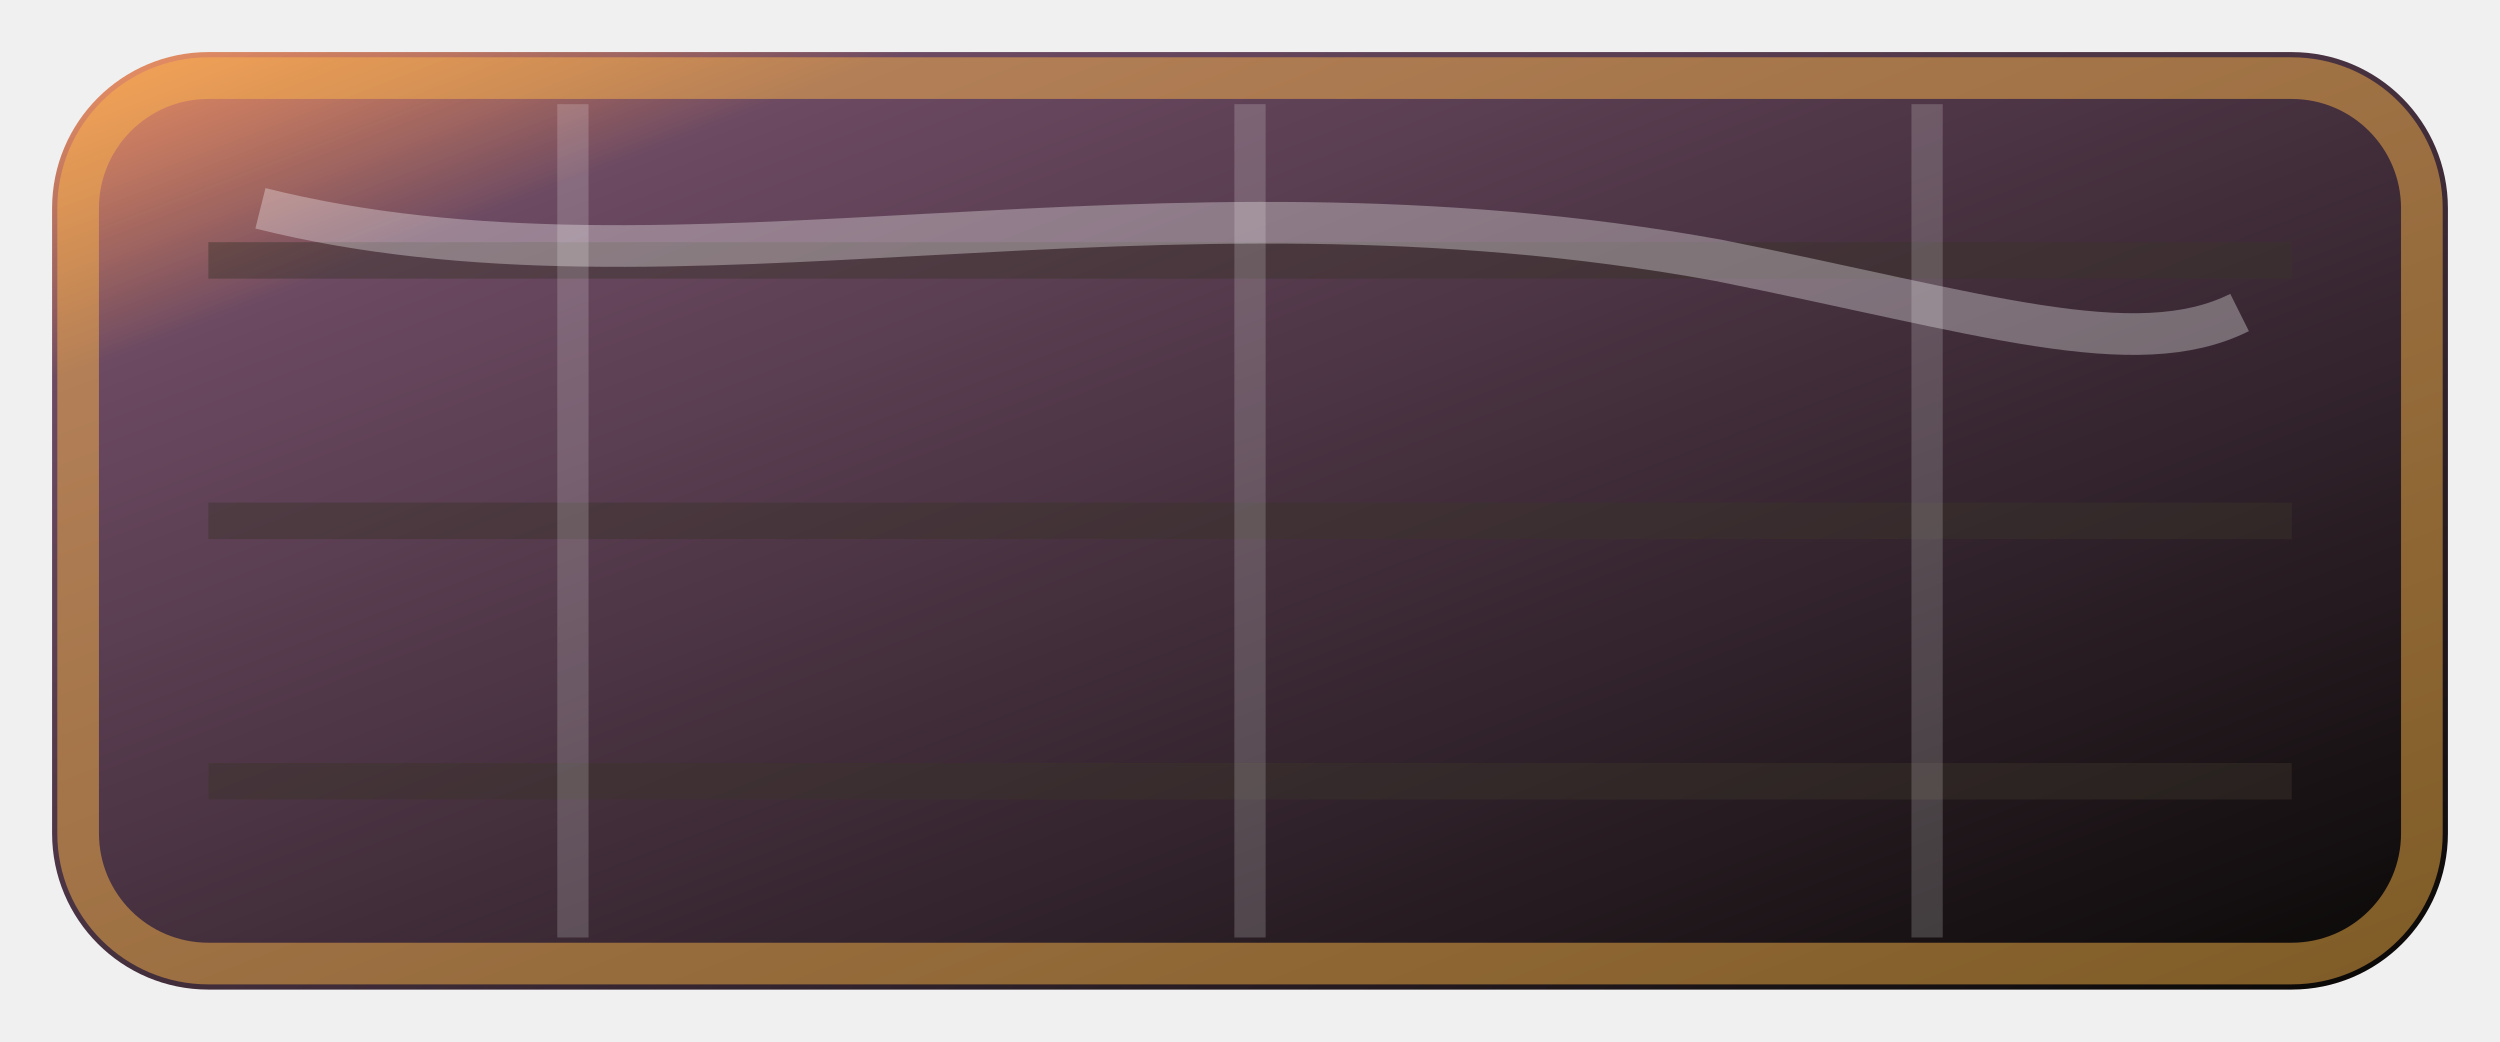
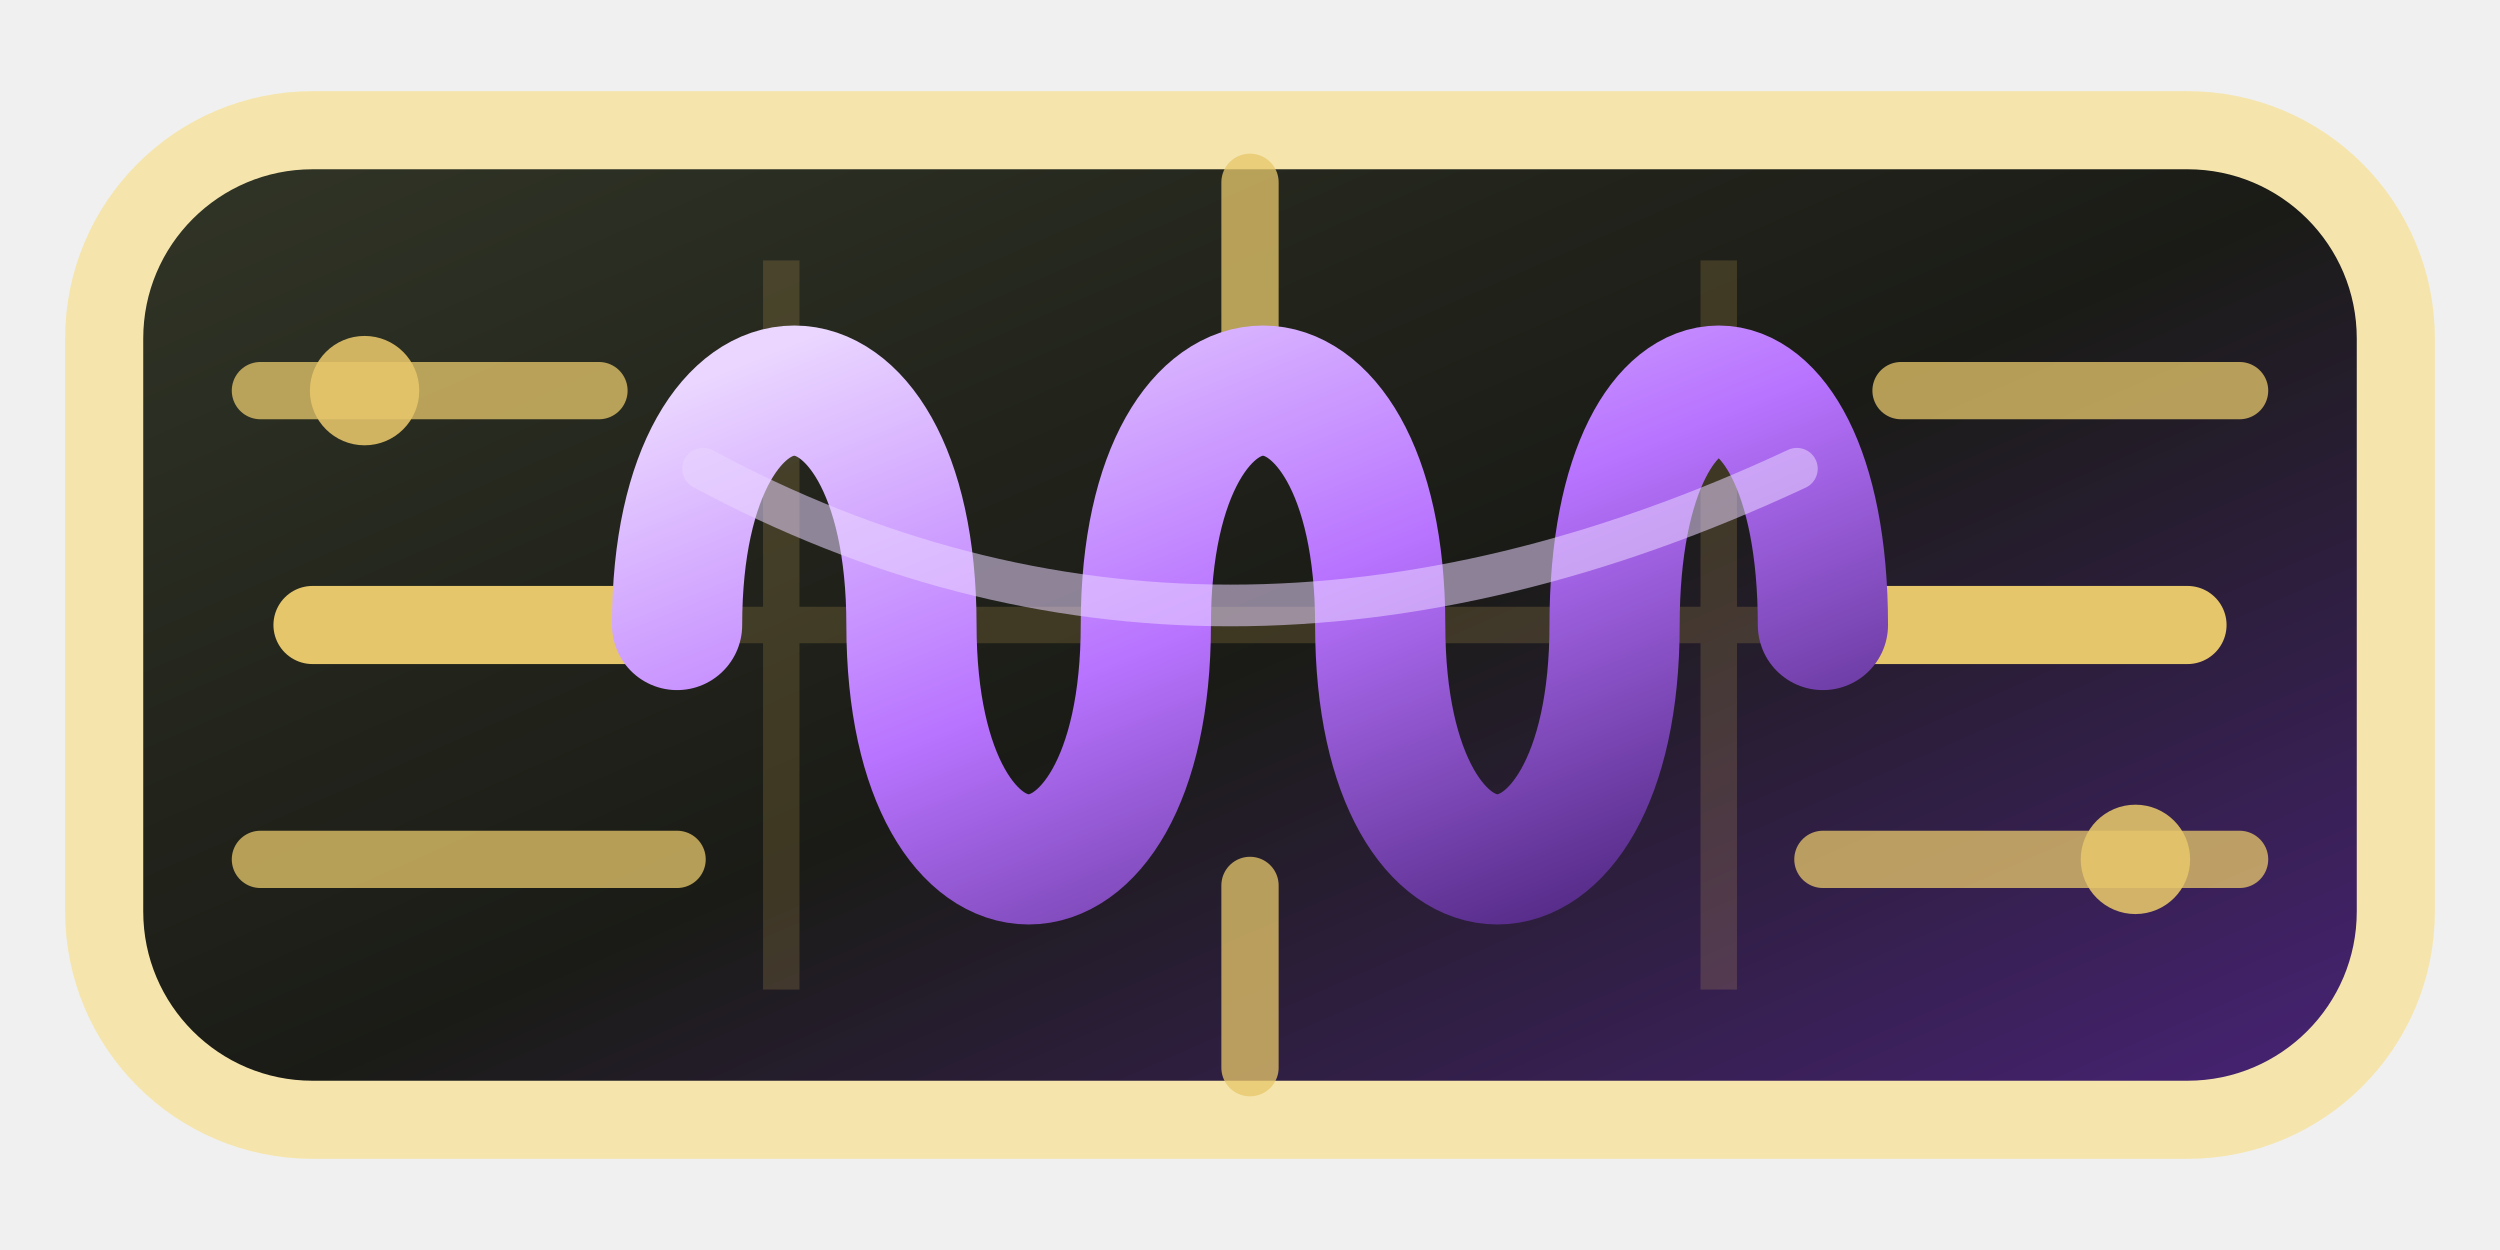
- <svg xmlns="http://www.w3.org/2000/svg" viewBox="0 0 48 20">
+ <svg xmlns="http://www.w3.org/2000/svg" viewBox="0 0 96 48" role="img" aria-label="Indutor">
  <defs>
-     <linearGradient id="stone" x1="0" y1="0" x2="1" y2="1">
-       <stop offset="0" stop-color="#f0712f" stop-opacity=".72" />
-       <stop offset=".18" stop-color="#6c4a62" />
-       <stop offset="1" stop-color="#080705" />
+     <linearGradient id="spr-brick-basic-purple-garage-real-normal-board" x1="0" y1="0" x2="1" y2="1">
+       <stop offset="0" stop-color="#323627" />
+       <stop offset="0.52" stop-color="#1a1b16" />
+       <stop offset="1" stop-color="#4a237a" />
+     </linearGradient>
+     <linearGradient id="spr-brick-basic-purple-garage-real-normal-part" x1="0" y1="0" x2="1" y2="1">
+       <stop offset="0" stop-color="#ead6ff" />
+       <stop offset="0.48" stop-color="#b873ff" />
+       <stop offset="1" stop-color="#4a237a" />
    </linearGradient>
  </defs>
-   <rect x="1" y="1" width="46" height="18" rx="3" fill="url(#stone)" />
-   <path d="M4 5h40M4 10h40M4 15h40" stroke="#3a342a" stroke-width=".7" opacity=".45" />
-   <path d="M11 2v16M24 2v16M37 2v16" stroke="#fff" stroke-width=".6" opacity=".18" />
-   <path d="M5 4c8 2 17-1 28 1 5 1 8 2 10 1" fill="none" stroke="#fff" stroke-width=".8" opacity=".32" />
-   <rect x="1.5" y="1.5" width="45" height="17" rx="2.5" fill="none" stroke="#ffb74a" stroke-width=".8" opacity=".48" />
+   <rect x="4" y="5" width="88" height="38" rx="8" fill="url(#spr-brick-basic-purple-garage-real-normal-board)" stroke="#f5e5ad" stroke-width="3" />
+   <path d="M10 15h13M73 15h13M10 33h16M70 33h16M48 7v7M48 34v7" stroke="#e6c66a" stroke-width="2.2" stroke-linecap="round" opacity=".76" />
+   <path d="M14 24h68M30 10v28M66 10v28" stroke="#ffd36b2b" stroke-width="1.4" opacity=".9" />
+   <circle cx="14" cy="15" r="2.1" fill="#e6c66a" opacity=".88" />
+   <circle cx="82" cy="33" r="2.1" fill="#e6c66a" opacity=".88" />
+   <path d="M12 24h14M70 24h14" stroke="#e6c66a" stroke-width="3" stroke-linecap="round" />
+   <path d="M26 24c0-12 9-12 9 0s9 12 9 0 9-12 9 0 9 12 9 0 8-12 8 0" fill="none" stroke="url(#spr-brick-basic-purple-garage-real-normal-part)" stroke-width="5" stroke-linecap="round" />
+   <path d="M27 18c13 7 27 7 42 0" fill="none" stroke="#ead6ff" stroke-width="1.6" stroke-linecap="round" opacity=".55" />
</svg>
